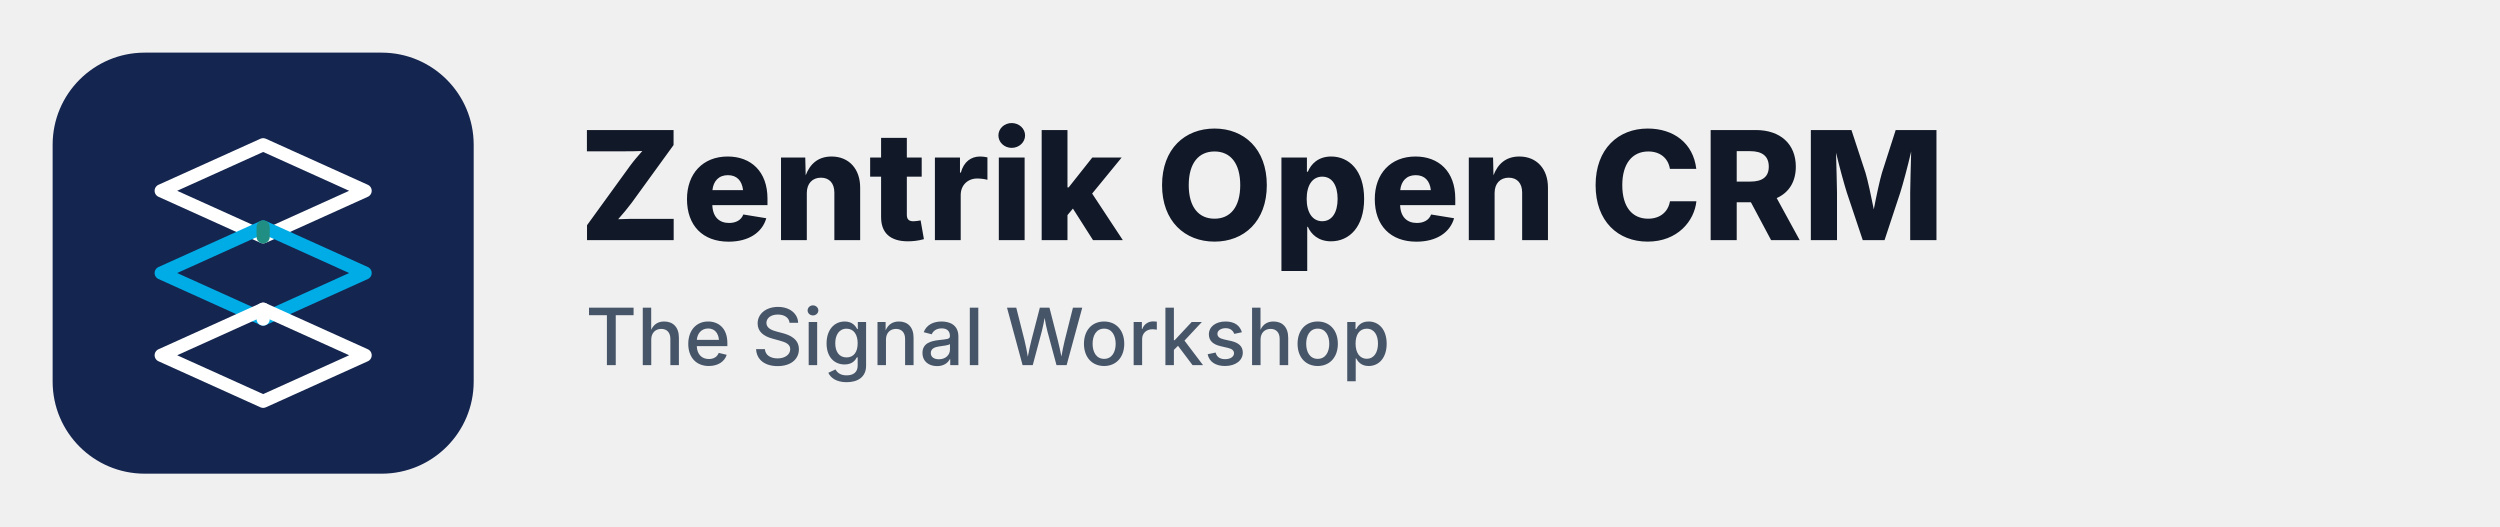
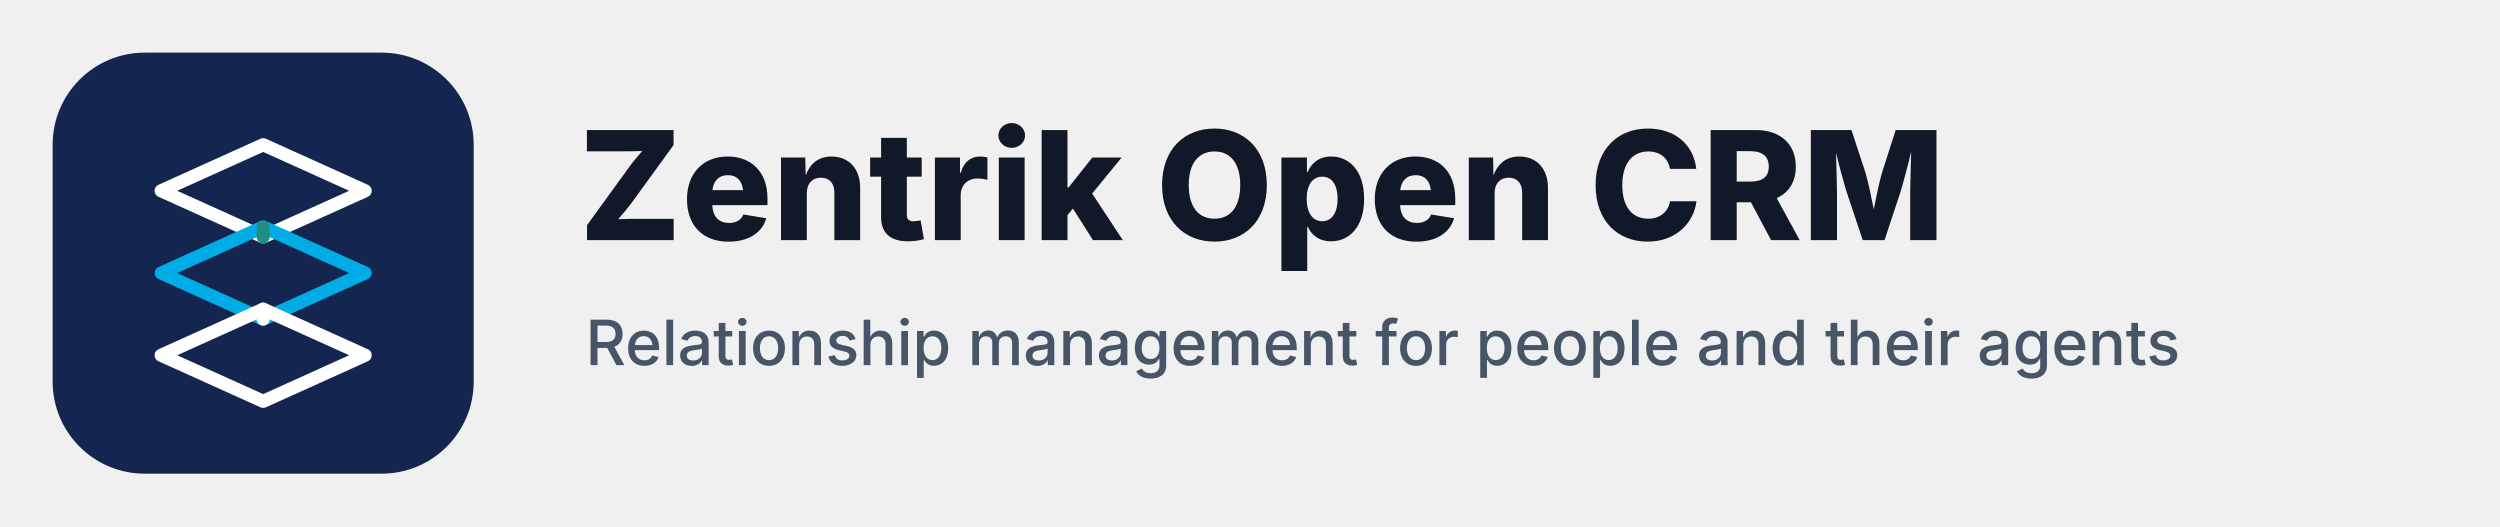
<svg xmlns="http://www.w3.org/2000/svg" width="760" height="160" viewBox="0 0 760 160" fill="none" role="img" aria-labelledby="title desc">
  <rect x="16" y="16" width="128" height="128" rx="28" fill="#14254F" />
  <path d="M80 44L111 58L80 72L49 58L80 44Z" stroke="#FFFFFF" stroke-width="4" stroke-linejoin="round" />
  <path d="M80 69L111 83L80 97L49 83L80 69Z" stroke="#00ACE6" stroke-width="4" stroke-linejoin="round" />
  <path d="M80 94L111 108L80 122L49 108L80 94Z" stroke="#FFFFFF" stroke-width="4" stroke-linejoin="round" />
  <path d="M80 72V69" stroke="#218E84" stroke-width="4" stroke-linecap="round" />
  <path d="M80 97V94" stroke="#FFFFFF" stroke-width="4" stroke-linecap="round" />
  <text x="176" y="73" fill="#111827" font-family="Inter, Avenir, Helvetica, Arial, sans-serif" font-size="46" font-weight="800" letter-spacing="0">Zentrik Open CRM</text>
-   <text x="178" y="111" fill="#475569" font-family="Inter, Avenir, Helvetica, Arial, sans-serif" font-size="24" font-weight="500" letter-spacing="0">The Signal Workshop</text>
+   <text x="178" y="111" fill="#475569" font-family="Inter, Avenir, Helvetica, Arial, sans-serif" font-size="19" font-weight="500" letter-spacing="0">Relationship management for people and their agents</text>
</svg>
